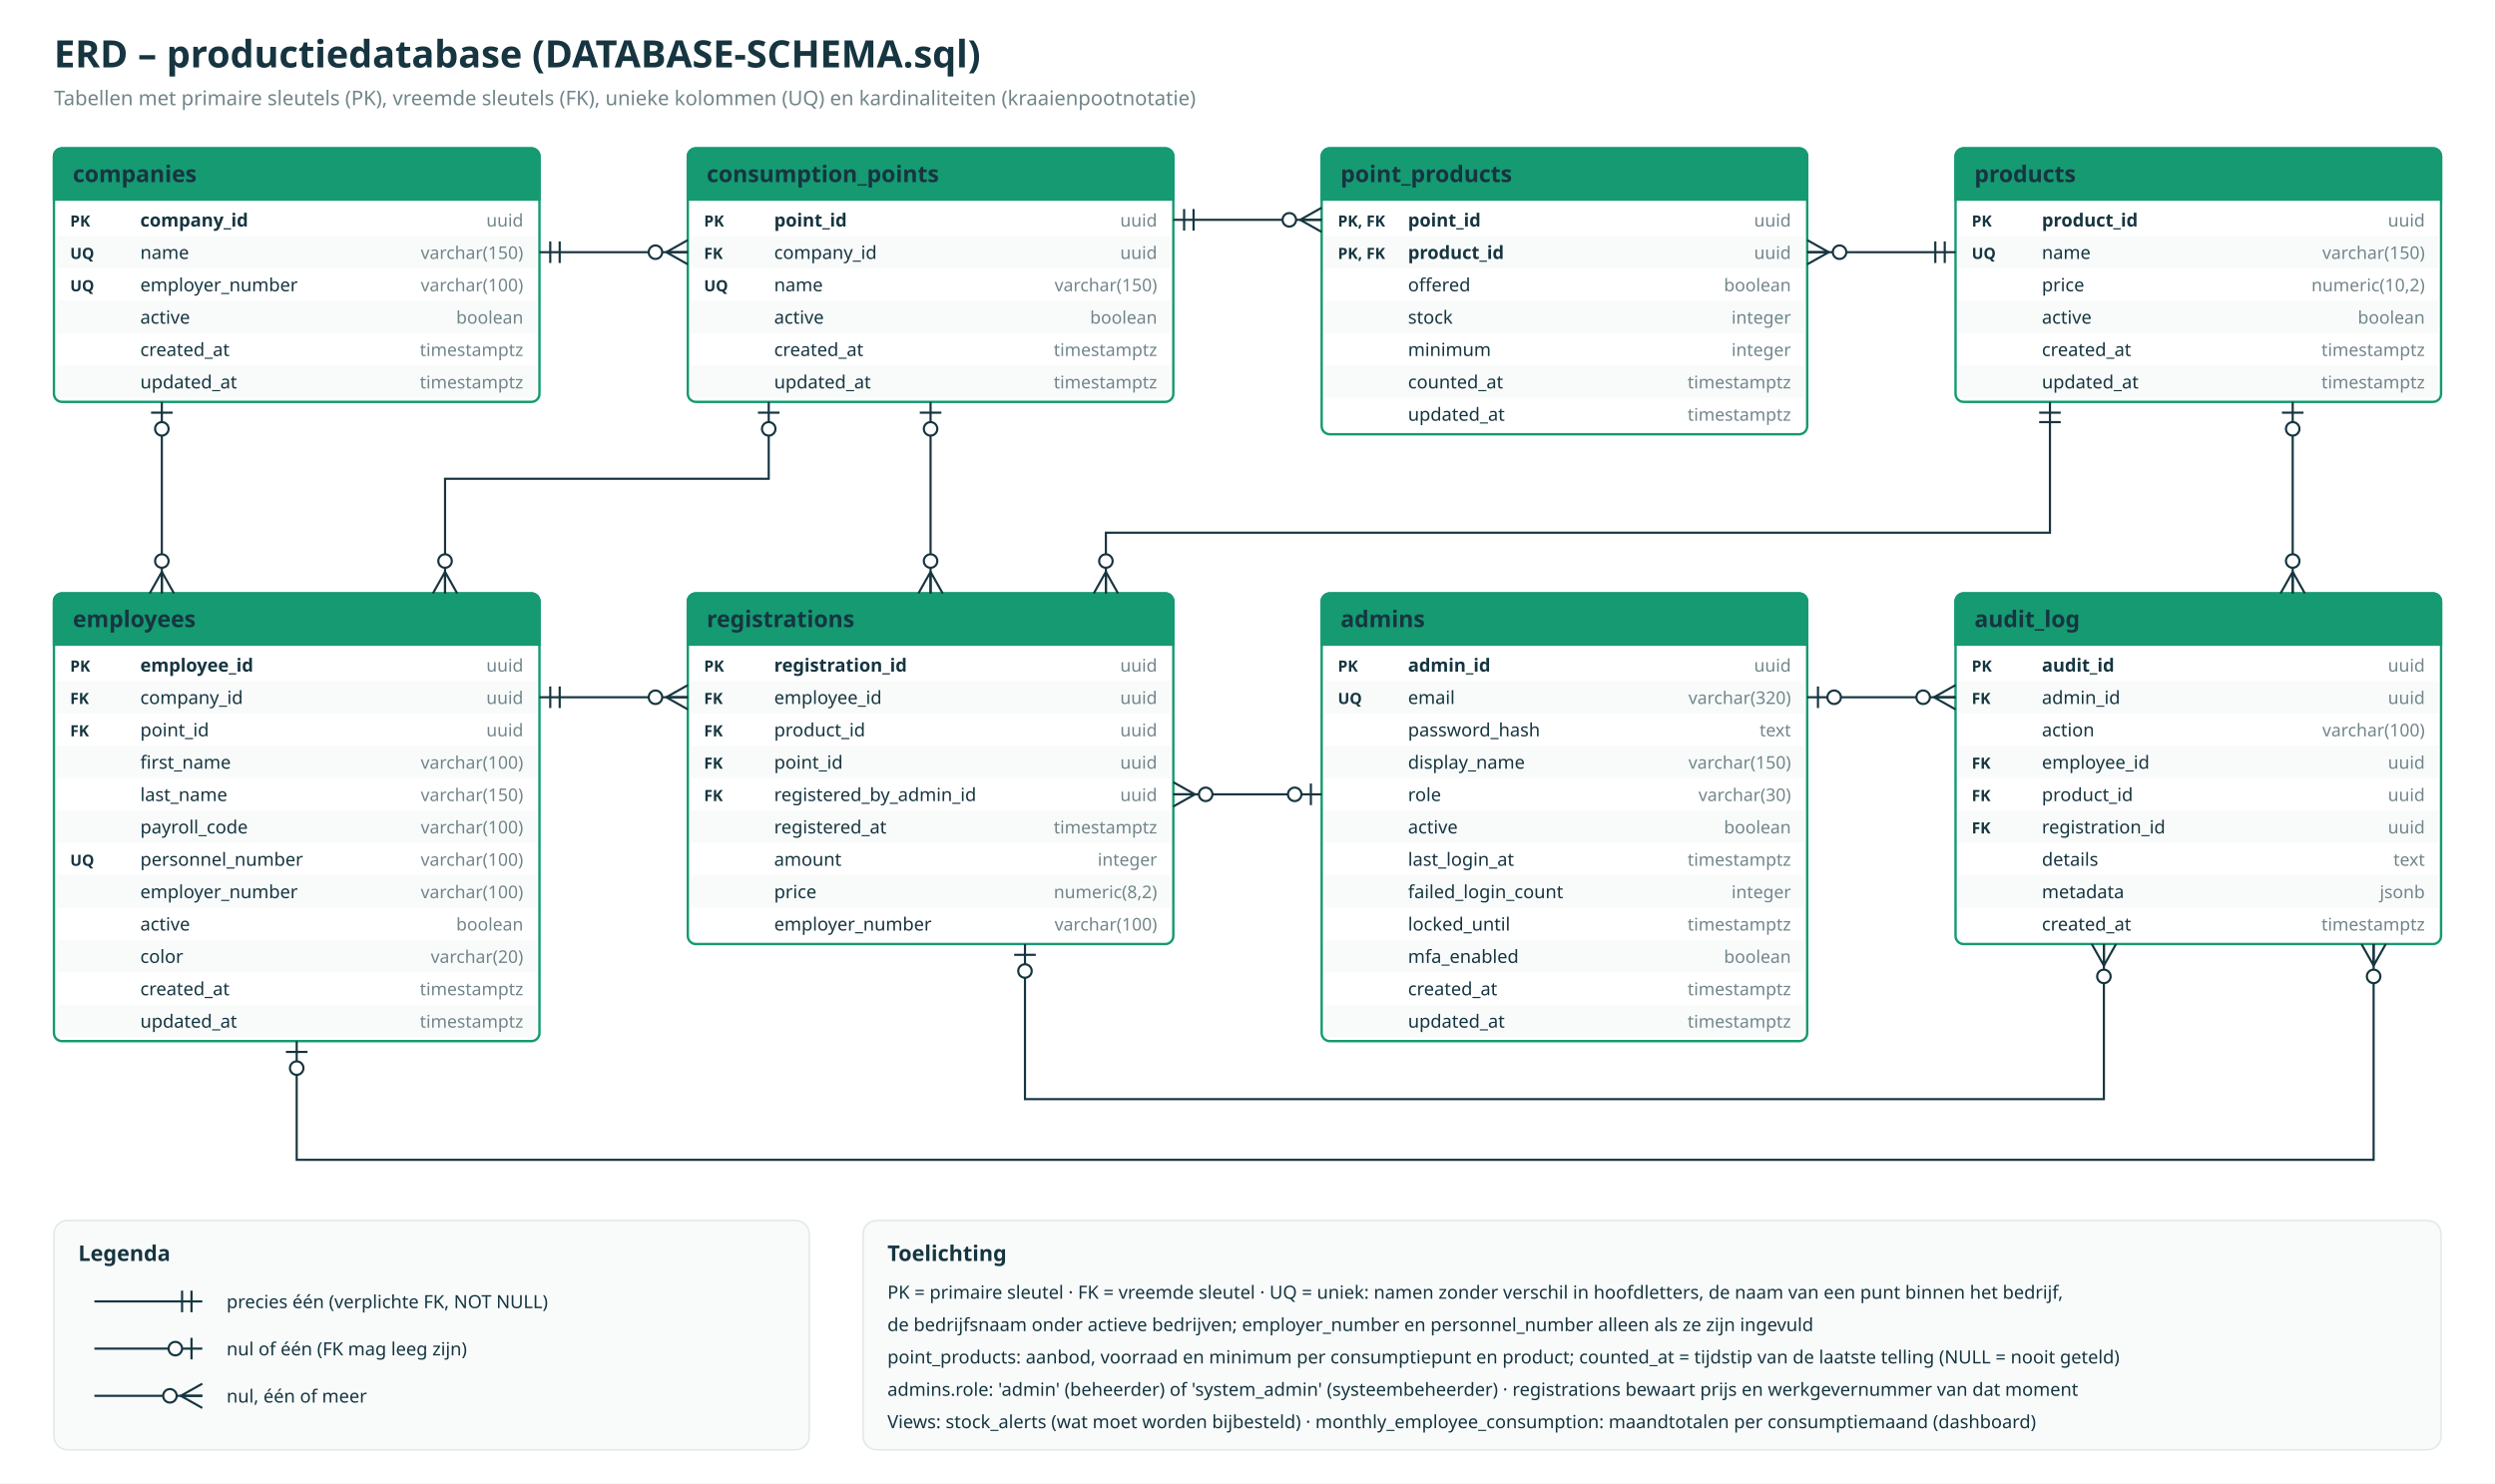
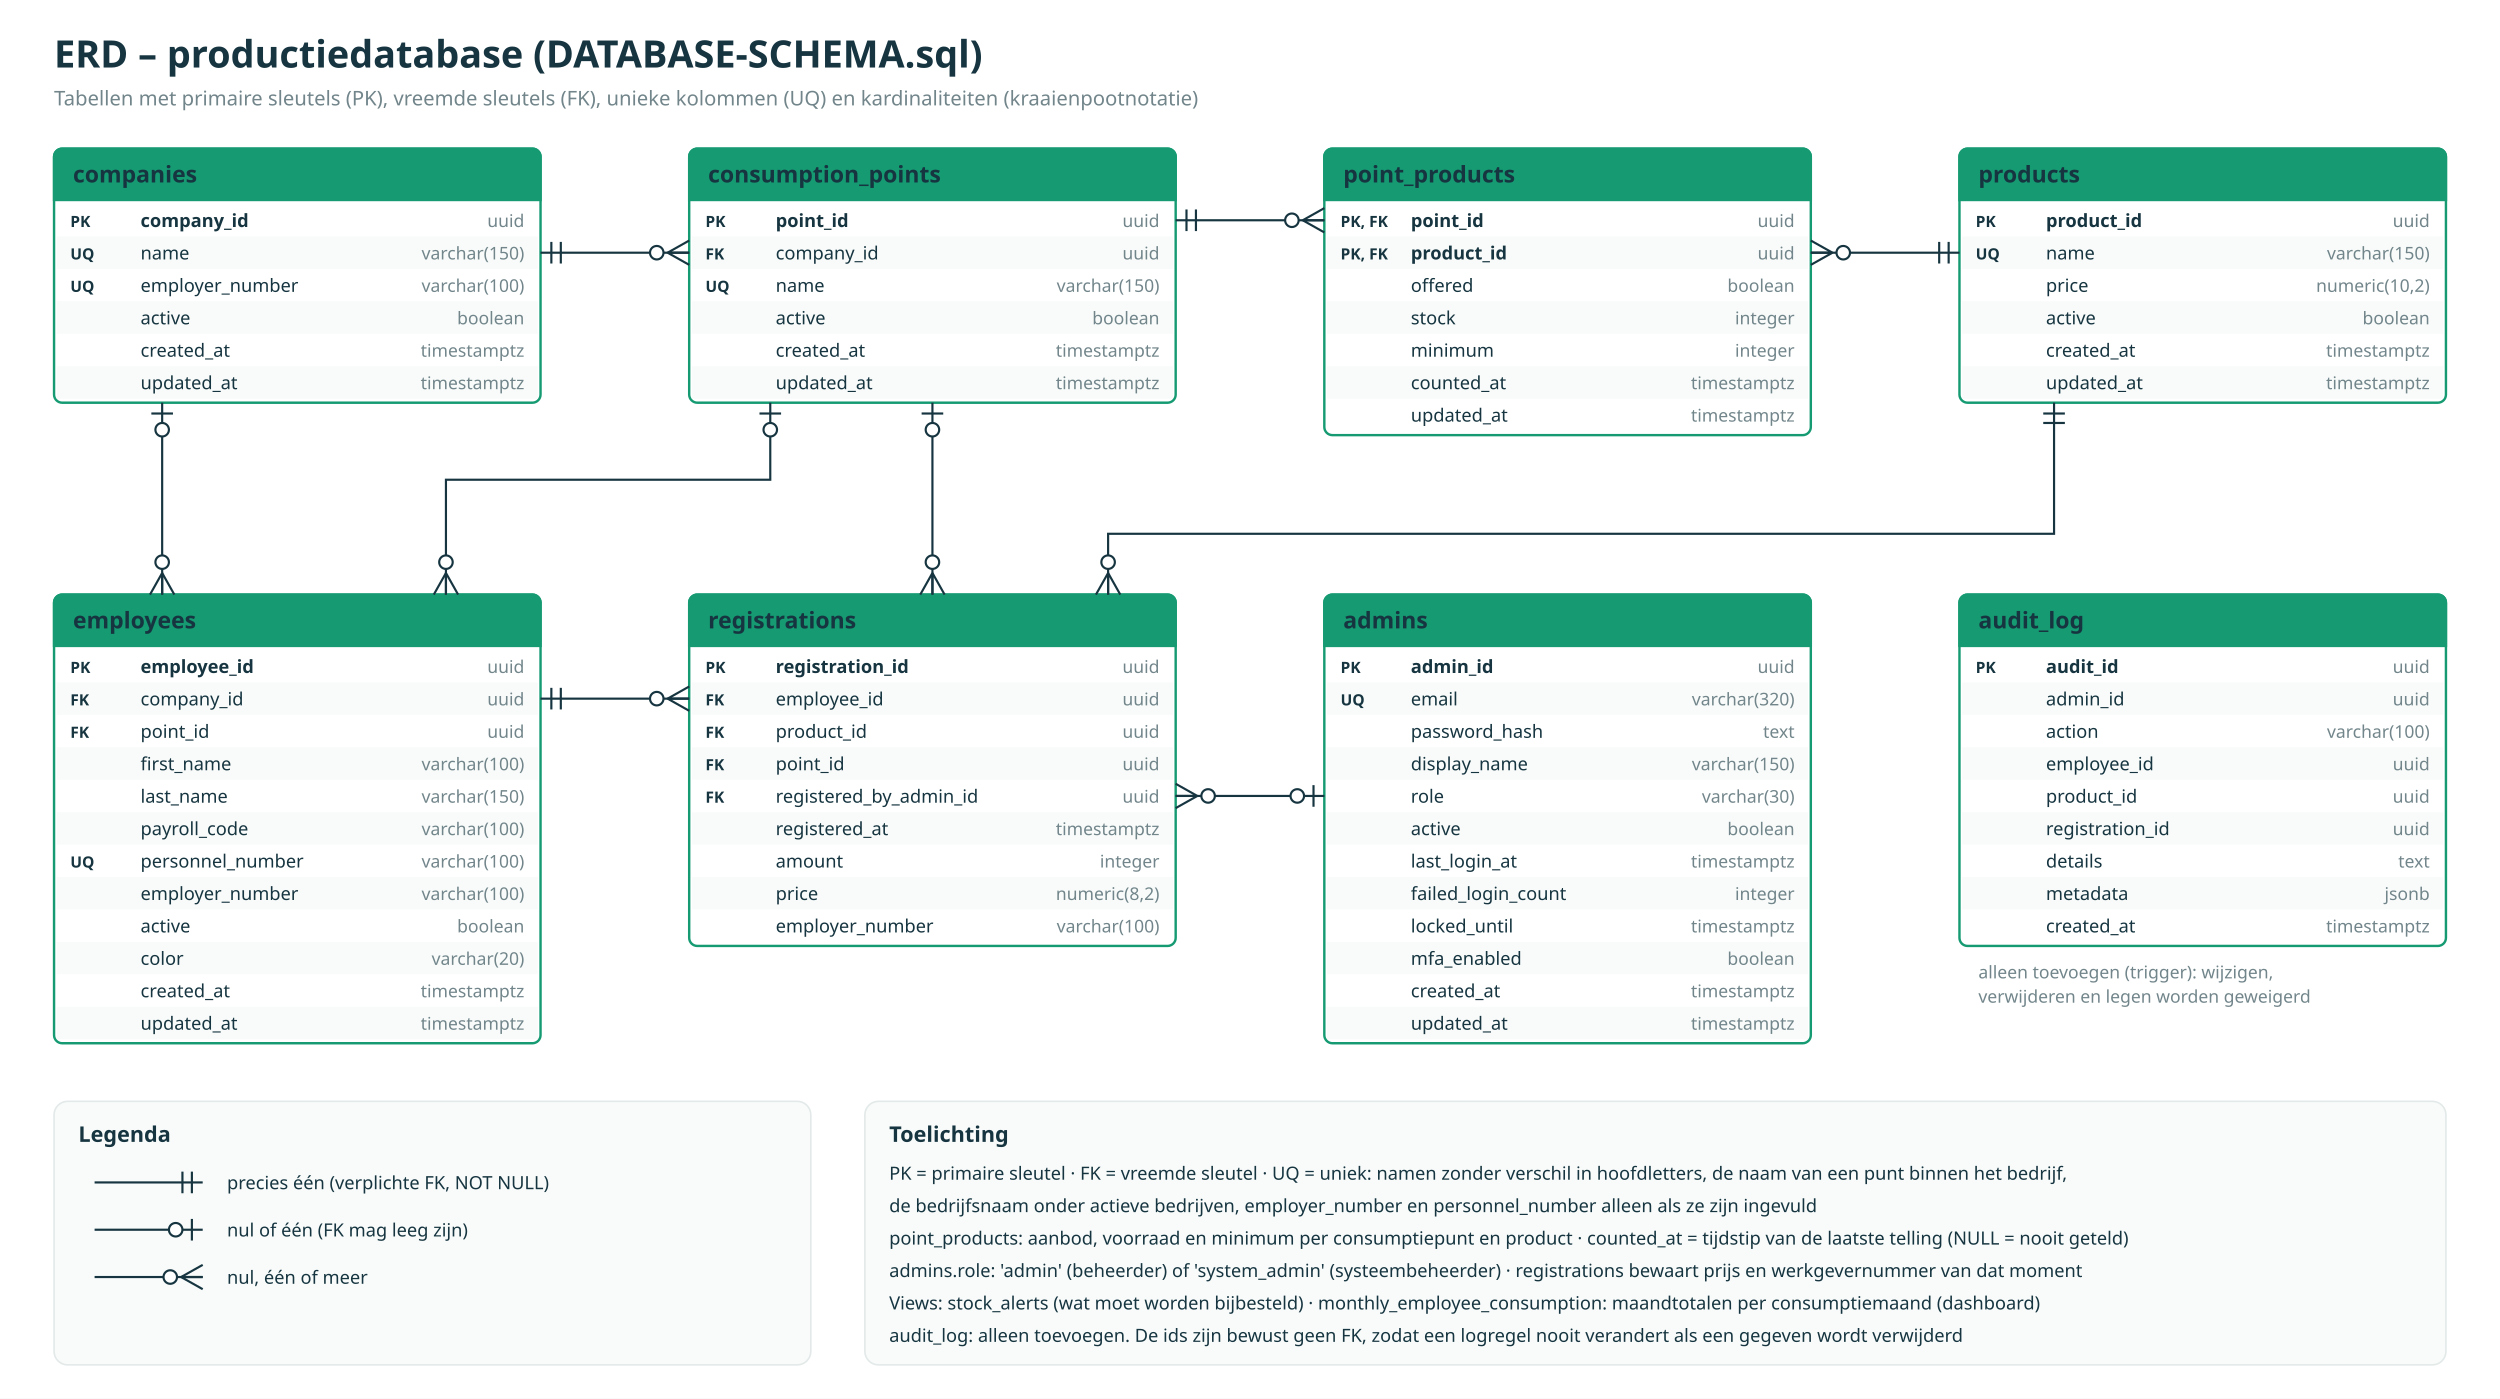
- <svg xmlns="http://www.w3.org/2000/svg" width="1850" height="1100" viewBox="0 0 1850 1100" role="img" aria-labelledby="title desc">
+ <svg xmlns="http://www.w3.org/2000/svg" width="1850" height="1035" viewBox="0 0 1850 1035" role="img" aria-labelledby="title desc">
  <defs>
    <style>
      text { font-family: "DM Sans", sans-serif; fill: #163540; }
      .kop { font-family: "Space Grotesk", "DM Sans", sans-serif; font-weight: 700; }
      .sub { fill: #71858a; }
      .lbl { font-size: 13.5px; fill: #71858a; paint-order: stroke; stroke: #ffffff; stroke-width: 4px; stroke-linejoin: round; }
      .lijn { fill: none; stroke: #163540; stroke-width: 1.6; }
      .stip { fill: none; stroke: #163540; stroke-width: 1.5; stroke-dasharray: 7 5; }
    </style>
    <marker id="pijl" viewBox="0 0 10 10" refX="9" refY="5" markerWidth="9" markerHeight="9" orient="auto-start-reverse" markerUnits="userSpaceOnUse">
      <path d="M0,0 L10,5 L0,10 z" fill="#163540" />
    </marker>
    <marker id="open" viewBox="0 0 12 12" refX="11" refY="6" markerWidth="13" markerHeight="13" orient="auto-start-reverse" markerUnits="userSpaceOnUse">
      <path d="M1,1 L11,6 L1,11" fill="none" stroke="#163540" stroke-width="1.5" />
    </marker>
  </defs>
-   <rect width="1850" height="1100" fill="#ffffff" />
+   <rect width="1850" height="1035" fill="#ffffff" />
  <text x="40" y="50" font-size="28" class="kop">ERD – productiedatabase (DATABASE-SCHEMA.sql)</text>
  <text x="40" y="78" font-size="15" class="sub">Tabellen met primaire sleutels (PK), vreemde sleutels (FK), unieke kolommen (UQ) en kardinaliteiten (kraaienpootnotatie)</text>
  <g>
    <rect x="40" y="110" width="360" height="188" rx="6" fill="#ffffff" stroke="#159a72" stroke-width="1.8" class="box" />
    <path d="M46,110 H394 A6,6 0 0 1 400,116 V148 H40 V116 A6,6 0 0 1 46,110 Z" fill="#159a72" stroke="#159a72" stroke-width="1.8" />
    <text x="54" y="135" font-size="17" fill="#ffffff" class="kop">companies</text>
    <text x="52" y="168" font-size="11.5" font-weight="700" fill="#087252">PK</text>
    <text x="104" y="168" font-size="13.5" font-weight="700">company_id</text>
    <text x="388" y="168" text-anchor="end" font-size="13" class="sub">uuid</text>
    <rect x="42" y="175" width="356" height="24" fill="#f8fbfa" />
    <text x="52" y="192" font-size="11.5" font-weight="700" fill="#71858a">UQ</text>
    <text x="104" y="192" font-size="13.5">name</text>
    <text x="388" y="192" text-anchor="end" font-size="13" class="sub">varchar(150)</text>
    <text x="52" y="216" font-size="11.5" font-weight="700" fill="#71858a">UQ</text>
    <text x="104" y="216" font-size="13.5">employer_number</text>
    <text x="388" y="216" text-anchor="end" font-size="13" class="sub">varchar(100)</text>
    <rect x="42" y="223" width="356" height="24" fill="#f8fbfa" />
    <text x="104" y="240" font-size="13.5">active</text>
    <text x="388" y="240" text-anchor="end" font-size="13" class="sub">boolean</text>
    <text x="104" y="264" font-size="13.5">created_at</text>
    <text x="388" y="264" text-anchor="end" font-size="13" class="sub">timestamptz</text>
    <rect x="42" y="271" width="356" height="24" fill="#f8fbfa" />
    <text x="104" y="288" font-size="13.5">updated_at</text>
    <text x="388" y="288" text-anchor="end" font-size="13" class="sub">timestamptz</text>
  </g>
  <g>
    <rect x="510" y="110" width="360" height="188" rx="6" fill="#ffffff" stroke="#159a72" stroke-width="1.8" class="box" />
    <path d="M516,110 H864 A6,6 0 0 1 870,116 V148 H510 V116 A6,6 0 0 1 516,110 Z" fill="#159a72" stroke="#159a72" stroke-width="1.8" />
    <text x="524" y="135" font-size="17" fill="#ffffff" class="kop">consumption_points</text>
    <text x="522" y="168" font-size="11.5" font-weight="700" fill="#087252">PK</text>
    <text x="574" y="168" font-size="13.5" font-weight="700">point_id</text>
    <text x="858" y="168" text-anchor="end" font-size="13" class="sub">uuid</text>
    <rect x="512" y="175" width="356" height="24" fill="#f8fbfa" />
    <text x="522" y="192" font-size="11.5" font-weight="700" fill="#176b8b">FK</text>
    <text x="574" y="192" font-size="13.5">company_id</text>
    <text x="858" y="192" text-anchor="end" font-size="13" class="sub">uuid</text>
    <text x="522" y="216" font-size="11.5" font-weight="700" fill="#71858a">UQ</text>
    <text x="574" y="216" font-size="13.5">name</text>
    <text x="858" y="216" text-anchor="end" font-size="13" class="sub">varchar(150)</text>
    <rect x="512" y="223" width="356" height="24" fill="#f8fbfa" />
    <text x="574" y="240" font-size="13.5">active</text>
    <text x="858" y="240" text-anchor="end" font-size="13" class="sub">boolean</text>
    <text x="574" y="264" font-size="13.5">created_at</text>
    <text x="858" y="264" text-anchor="end" font-size="13" class="sub">timestamptz</text>
    <rect x="512" y="271" width="356" height="24" fill="#f8fbfa" />
    <text x="574" y="288" font-size="13.5">updated_at</text>
    <text x="858" y="288" text-anchor="end" font-size="13" class="sub">timestamptz</text>
  </g>
  <g>
    <rect x="980" y="110" width="360" height="212" rx="6" fill="#ffffff" stroke="#159a72" stroke-width="1.8" class="box" />
    <path d="M986,110 H1334 A6,6 0 0 1 1340,116 V148 H980 V116 A6,6 0 0 1 986,110 Z" fill="#159a72" stroke="#159a72" stroke-width="1.8" />
    <text x="994" y="135" font-size="17" fill="#ffffff" class="kop">point_products</text>
    <text x="992" y="168" font-size="11.5" font-weight="700" fill="#087252">PK, FK</text>
    <text x="1044" y="168" font-size="13.5" font-weight="700">point_id</text>
    <text x="1328" y="168" text-anchor="end" font-size="13" class="sub">uuid</text>
    <rect x="982" y="175" width="356" height="24" fill="#f8fbfa" />
    <text x="992" y="192" font-size="11.5" font-weight="700" fill="#087252">PK, FK</text>
    <text x="1044" y="192" font-size="13.5" font-weight="700">product_id</text>
    <text x="1328" y="192" text-anchor="end" font-size="13" class="sub">uuid</text>
    <text x="1044" y="216" font-size="13.5">offered</text>
    <text x="1328" y="216" text-anchor="end" font-size="13" class="sub">boolean</text>
    <rect x="982" y="223" width="356" height="24" fill="#f8fbfa" />
    <text x="1044" y="240" font-size="13.5">stock</text>
    <text x="1328" y="240" text-anchor="end" font-size="13" class="sub">integer</text>
    <text x="1044" y="264" font-size="13.5">minimum</text>
    <text x="1328" y="264" text-anchor="end" font-size="13" class="sub">integer</text>
    <rect x="982" y="271" width="356" height="24" fill="#f8fbfa" />
    <text x="1044" y="288" font-size="13.5">counted_at</text>
    <text x="1328" y="288" text-anchor="end" font-size="13" class="sub">timestamptz</text>
    <text x="1044" y="312" font-size="13.5">updated_at</text>
    <text x="1328" y="312" text-anchor="end" font-size="13" class="sub">timestamptz</text>
  </g>
  <g>
    <rect x="1450" y="110" width="360" height="188" rx="6" fill="#ffffff" stroke="#159a72" stroke-width="1.8" class="box" />
    <path d="M1456,110 H1804 A6,6 0 0 1 1810,116 V148 H1450 V116 A6,6 0 0 1 1456,110 Z" fill="#159a72" stroke="#159a72" stroke-width="1.8" />
    <text x="1464" y="135" font-size="17" fill="#ffffff" class="kop">products</text>
    <text x="1462" y="168" font-size="11.5" font-weight="700" fill="#087252">PK</text>
    <text x="1514" y="168" font-size="13.5" font-weight="700">product_id</text>
    <text x="1798" y="168" text-anchor="end" font-size="13" class="sub">uuid</text>
    <rect x="1452" y="175" width="356" height="24" fill="#f8fbfa" />
    <text x="1462" y="192" font-size="11.5" font-weight="700" fill="#71858a">UQ</text>
    <text x="1514" y="192" font-size="13.5">name</text>
    <text x="1798" y="192" text-anchor="end" font-size="13" class="sub">varchar(150)</text>
    <text x="1514" y="216" font-size="13.5">price</text>
    <text x="1798" y="216" text-anchor="end" font-size="13" class="sub">numeric(10,2)</text>
    <rect x="1452" y="223" width="356" height="24" fill="#f8fbfa" />
    <text x="1514" y="240" font-size="13.5">active</text>
    <text x="1798" y="240" text-anchor="end" font-size="13" class="sub">boolean</text>
    <text x="1514" y="264" font-size="13.5">created_at</text>
    <text x="1798" y="264" text-anchor="end" font-size="13" class="sub">timestamptz</text>
    <rect x="1452" y="271" width="356" height="24" fill="#f8fbfa" />
    <text x="1514" y="288" font-size="13.5">updated_at</text>
    <text x="1798" y="288" text-anchor="end" font-size="13" class="sub">timestamptz</text>
  </g>
  <g>
    <rect x="40" y="440" width="360" height="332" rx="6" fill="#ffffff" stroke="#159a72" stroke-width="1.8" class="box" />
    <path d="M46,440 H394 A6,6 0 0 1 400,446 V478 H40 V446 A6,6 0 0 1 46,440 Z" fill="#159a72" stroke="#159a72" stroke-width="1.8" />
    <text x="54" y="465" font-size="17" fill="#ffffff" class="kop">employees</text>
    <text x="52" y="498" font-size="11.5" font-weight="700" fill="#087252">PK</text>
    <text x="104" y="498" font-size="13.5" font-weight="700">employee_id</text>
    <text x="388" y="498" text-anchor="end" font-size="13" class="sub">uuid</text>
    <rect x="42" y="505" width="356" height="24" fill="#f8fbfa" />
    <text x="52" y="522" font-size="11.5" font-weight="700" fill="#176b8b">FK</text>
    <text x="104" y="522" font-size="13.5">company_id</text>
    <text x="388" y="522" text-anchor="end" font-size="13" class="sub">uuid</text>
    <text x="52" y="546" font-size="11.5" font-weight="700" fill="#176b8b">FK</text>
    <text x="104" y="546" font-size="13.5">point_id</text>
    <text x="388" y="546" text-anchor="end" font-size="13" class="sub">uuid</text>
    <rect x="42" y="553" width="356" height="24" fill="#f8fbfa" />
    <text x="104" y="570" font-size="13.5">first_name</text>
    <text x="388" y="570" text-anchor="end" font-size="13" class="sub">varchar(100)</text>
    <text x="104" y="594" font-size="13.5">last_name</text>
    <text x="388" y="594" text-anchor="end" font-size="13" class="sub">varchar(150)</text>
    <rect x="42" y="601" width="356" height="24" fill="#f8fbfa" />
    <text x="104" y="618" font-size="13.5">payroll_code</text>
    <text x="388" y="618" text-anchor="end" font-size="13" class="sub">varchar(100)</text>
    <text x="52" y="642" font-size="11.5" font-weight="700" fill="#71858a">UQ</text>
    <text x="104" y="642" font-size="13.5">personnel_number</text>
    <text x="388" y="642" text-anchor="end" font-size="13" class="sub">varchar(100)</text>
    <rect x="42" y="649" width="356" height="24" fill="#f8fbfa" />
    <text x="104" y="666" font-size="13.5">employer_number</text>
    <text x="388" y="666" text-anchor="end" font-size="13" class="sub">varchar(100)</text>
    <text x="104" y="690" font-size="13.5">active</text>
    <text x="388" y="690" text-anchor="end" font-size="13" class="sub">boolean</text>
    <rect x="42" y="697" width="356" height="24" fill="#f8fbfa" />
    <text x="104" y="714" font-size="13.5">color</text>
    <text x="388" y="714" text-anchor="end" font-size="13" class="sub">varchar(20)</text>
    <text x="104" y="738" font-size="13.5">created_at</text>
    <text x="388" y="738" text-anchor="end" font-size="13" class="sub">timestamptz</text>
    <rect x="42" y="745" width="356" height="24" fill="#f8fbfa" />
    <text x="104" y="762" font-size="13.5">updated_at</text>
    <text x="388" y="762" text-anchor="end" font-size="13" class="sub">timestamptz</text>
  </g>
  <g>
    <rect x="510" y="440" width="360" height="260" rx="6" fill="#ffffff" stroke="#159a72" stroke-width="1.8" class="box" />
    <path d="M516,440 H864 A6,6 0 0 1 870,446 V478 H510 V446 A6,6 0 0 1 516,440 Z" fill="#159a72" stroke="#159a72" stroke-width="1.8" />
    <text x="524" y="465" font-size="17" fill="#ffffff" class="kop">registrations</text>
    <text x="522" y="498" font-size="11.5" font-weight="700" fill="#087252">PK</text>
    <text x="574" y="498" font-size="13.5" font-weight="700">registration_id</text>
    <text x="858" y="498" text-anchor="end" font-size="13" class="sub">uuid</text>
    <rect x="512" y="505" width="356" height="24" fill="#f8fbfa" />
    <text x="522" y="522" font-size="11.5" font-weight="700" fill="#176b8b">FK</text>
    <text x="574" y="522" font-size="13.5">employee_id</text>
    <text x="858" y="522" text-anchor="end" font-size="13" class="sub">uuid</text>
    <text x="522" y="546" font-size="11.5" font-weight="700" fill="#176b8b">FK</text>
    <text x="574" y="546" font-size="13.5">product_id</text>
    <text x="858" y="546" text-anchor="end" font-size="13" class="sub">uuid</text>
    <rect x="512" y="553" width="356" height="24" fill="#f8fbfa" />
    <text x="522" y="570" font-size="11.5" font-weight="700" fill="#176b8b">FK</text>
    <text x="574" y="570" font-size="13.5">point_id</text>
    <text x="858" y="570" text-anchor="end" font-size="13" class="sub">uuid</text>
    <text x="522" y="594" font-size="11.5" font-weight="700" fill="#176b8b">FK</text>
    <text x="574" y="594" font-size="13.5">registered_by_admin_id</text>
    <text x="858" y="594" text-anchor="end" font-size="13" class="sub">uuid</text>
    <rect x="512" y="601" width="356" height="24" fill="#f8fbfa" />
    <text x="574" y="618" font-size="13.5">registered_at</text>
    <text x="858" y="618" text-anchor="end" font-size="13" class="sub">timestamptz</text>
    <text x="574" y="642" font-size="13.5">amount</text>
    <text x="858" y="642" text-anchor="end" font-size="13" class="sub">integer</text>
    <rect x="512" y="649" width="356" height="24" fill="#f8fbfa" />
    <text x="574" y="666" font-size="13.5">price</text>
    <text x="858" y="666" text-anchor="end" font-size="13" class="sub">numeric(8,2)</text>
    <text x="574" y="690" font-size="13.5">employer_number</text>
    <text x="858" y="690" text-anchor="end" font-size="13" class="sub">varchar(100)</text>
  </g>
  <g>
    <rect x="980" y="440" width="360" height="332" rx="6" fill="#ffffff" stroke="#159a72" stroke-width="1.8" class="box" />
    <path d="M986,440 H1334 A6,6 0 0 1 1340,446 V478 H980 V446 A6,6 0 0 1 986,440 Z" fill="#159a72" stroke="#159a72" stroke-width="1.8" />
    <text x="994" y="465" font-size="17" fill="#ffffff" class="kop">admins</text>
    <text x="992" y="498" font-size="11.5" font-weight="700" fill="#087252">PK</text>
    <text x="1044" y="498" font-size="13.5" font-weight="700">admin_id</text>
    <text x="1328" y="498" text-anchor="end" font-size="13" class="sub">uuid</text>
    <rect x="982" y="505" width="356" height="24" fill="#f8fbfa" />
    <text x="992" y="522" font-size="11.5" font-weight="700" fill="#71858a">UQ</text>
    <text x="1044" y="522" font-size="13.5">email</text>
    <text x="1328" y="522" text-anchor="end" font-size="13" class="sub">varchar(320)</text>
    <text x="1044" y="546" font-size="13.5">password_hash</text>
    <text x="1328" y="546" text-anchor="end" font-size="13" class="sub">text</text>
    <rect x="982" y="553" width="356" height="24" fill="#f8fbfa" />
    <text x="1044" y="570" font-size="13.5">display_name</text>
    <text x="1328" y="570" text-anchor="end" font-size="13" class="sub">varchar(150)</text>
    <text x="1044" y="594" font-size="13.5">role</text>
    <text x="1328" y="594" text-anchor="end" font-size="13" class="sub">varchar(30)</text>
    <rect x="982" y="601" width="356" height="24" fill="#f8fbfa" />
    <text x="1044" y="618" font-size="13.5">active</text>
    <text x="1328" y="618" text-anchor="end" font-size="13" class="sub">boolean</text>
    <text x="1044" y="642" font-size="13.5">last_login_at</text>
    <text x="1328" y="642" text-anchor="end" font-size="13" class="sub">timestamptz</text>
    <rect x="982" y="649" width="356" height="24" fill="#f8fbfa" />
    <text x="1044" y="666" font-size="13.5">failed_login_count</text>
    <text x="1328" y="666" text-anchor="end" font-size="13" class="sub">integer</text>
    <text x="1044" y="690" font-size="13.5">locked_until</text>
    <text x="1328" y="690" text-anchor="end" font-size="13" class="sub">timestamptz</text>
    <rect x="982" y="697" width="356" height="24" fill="#f8fbfa" />
    <text x="1044" y="714" font-size="13.5">mfa_enabled</text>
    <text x="1328" y="714" text-anchor="end" font-size="13" class="sub">boolean</text>
    <text x="1044" y="738" font-size="13.5">created_at</text>
    <text x="1328" y="738" text-anchor="end" font-size="13" class="sub">timestamptz</text>
    <rect x="982" y="745" width="356" height="24" fill="#f8fbfa" />
    <text x="1044" y="762" font-size="13.5">updated_at</text>
    <text x="1328" y="762" text-anchor="end" font-size="13" class="sub">timestamptz</text>
  </g>
  <g>
    <rect x="1450" y="440" width="360" height="260" rx="6" fill="#ffffff" stroke="#159a72" stroke-width="1.8" class="box" />
    <path d="M1456,440 H1804 A6,6 0 0 1 1810,446 V478 H1450 V446 A6,6 0 0 1 1456,440 Z" fill="#159a72" stroke="#159a72" stroke-width="1.8" />
    <text x="1464" y="465" font-size="17" fill="#ffffff" class="kop">audit_log</text>
    <text x="1462" y="498" font-size="11.5" font-weight="700" fill="#087252">PK</text>
    <text x="1514" y="498" font-size="13.5" font-weight="700">audit_id</text>
    <text x="1798" y="498" text-anchor="end" font-size="13" class="sub">uuid</text>
    <rect x="1452" y="505" width="356" height="24" fill="#f8fbfa" />
-     <text x="1462" y="522" font-size="11.5" font-weight="700" fill="#176b8b">FK</text>
    <text x="1514" y="522" font-size="13.5">admin_id</text>
    <text x="1798" y="522" text-anchor="end" font-size="13" class="sub">uuid</text>
    <text x="1514" y="546" font-size="13.5">action</text>
    <text x="1798" y="546" text-anchor="end" font-size="13" class="sub">varchar(100)</text>
    <rect x="1452" y="553" width="356" height="24" fill="#f8fbfa" />
-     <text x="1462" y="570" font-size="11.5" font-weight="700" fill="#176b8b">FK</text>
    <text x="1514" y="570" font-size="13.5">employee_id</text>
    <text x="1798" y="570" text-anchor="end" font-size="13" class="sub">uuid</text>
-     <text x="1462" y="594" font-size="11.5" font-weight="700" fill="#176b8b">FK</text>
    <text x="1514" y="594" font-size="13.5">product_id</text>
    <text x="1798" y="594" text-anchor="end" font-size="13" class="sub">uuid</text>
    <rect x="1452" y="601" width="356" height="24" fill="#f8fbfa" />
-     <text x="1462" y="618" font-size="11.5" font-weight="700" fill="#176b8b">FK</text>
    <text x="1514" y="618" font-size="13.5">registration_id</text>
    <text x="1798" y="618" text-anchor="end" font-size="13" class="sub">uuid</text>
    <text x="1514" y="642" font-size="13.5">details</text>
    <text x="1798" y="642" text-anchor="end" font-size="13" class="sub">text</text>
    <rect x="1452" y="649" width="356" height="24" fill="#f8fbfa" />
    <text x="1514" y="666" font-size="13.5">metadata</text>
    <text x="1798" y="666" text-anchor="end" font-size="13" class="sub">jsonb</text>
    <text x="1514" y="690" font-size="13.5">created_at</text>
    <text x="1798" y="690" text-anchor="end" font-size="13" class="sub">timestamptz</text>
  </g>
  <path d="M400,187 H510" class="lijn" />
  <path d="M408,195 L408,179 M415,195 L415,179" fill="none" stroke="#163540" stroke-width="1.6" />
  <path d="M494,187 L510,178 M494,187 L510,196 M494,187 L510,187" fill="none" stroke="#163540" stroke-width="1.6" />
  <circle cx="486" cy="187" r="5" fill="#ffffff" stroke="#163540" stroke-width="1.6" />
  <path d="M870,163 H980" class="lijn" />
  <path d="M878,171 L878,155 M885,171 L885,155" fill="none" stroke="#163540" stroke-width="1.6" />
  <path d="M964,163 L980,154 M964,163 L980,172 M964,163 L980,163" fill="none" stroke="#163540" stroke-width="1.6" />
  <circle cx="956" cy="163" r="5" fill="#ffffff" stroke="#163540" stroke-width="1.6" />
  <path d="M1450,187 H1340" class="lijn" />
  <path d="M1442,179 L1442,195 M1435,179 L1435,195" fill="none" stroke="#163540" stroke-width="1.6" />
  <path d="M1356,187 L1340,196 M1356,187 L1340,178 M1356,187 L1340,187" fill="none" stroke="#163540" stroke-width="1.6" />
  <circle cx="1364" cy="187" r="5" fill="#ffffff" stroke="#163540" stroke-width="1.6" />
  <path d="M120,298 V440" class="lijn" />
  <path d="M112,306 L128,306" fill="none" stroke="#163540" stroke-width="1.6" />
  <circle cx="120" cy="318" r="5" fill="#ffffff" stroke="#163540" stroke-width="1.6" />
  <path d="M120,424 L129,440 M120,424 L111,440 M120,424 L120,440" fill="none" stroke="#163540" stroke-width="1.6" />
  <circle cx="120" cy="416" r="5" fill="#ffffff" stroke="#163540" stroke-width="1.6" />
  <path d="M690,298 V440" class="lijn" />
  <path d="M682,306 L698,306" fill="none" stroke="#163540" stroke-width="1.6" />
  <circle cx="690" cy="318" r="5" fill="#ffffff" stroke="#163540" stroke-width="1.6" />
  <path d="M690,424 L699,440 M690,424 L681,440 M690,424 L690,440" fill="none" stroke="#163540" stroke-width="1.6" />
  <circle cx="690" cy="416" r="5" fill="#ffffff" stroke="#163540" stroke-width="1.6" />
-   <path d="M1700,298 V440" class="lijn" />
-   <path d="M1692,306 L1708,306" fill="none" stroke="#163540" stroke-width="1.6" />
-   <circle cx="1700" cy="318" r="5" fill="#ffffff" stroke="#163540" stroke-width="1.6" />
-   <path d="M1700,424 L1709,440 M1700,424 L1691,440 M1700,424 L1700,440" fill="none" stroke="#163540" stroke-width="1.6" />
-   <circle cx="1700" cy="416" r="5" fill="#ffffff" stroke="#163540" stroke-width="1.6" />
  <path d="M570,298 V355 H330 V440" class="lijn" />
  <path d="M562,306 L578,306" fill="none" stroke="#163540" stroke-width="1.6" />
  <circle cx="570" cy="318" r="5" fill="#ffffff" stroke="#163540" stroke-width="1.6" />
  <path d="M330,424 L339,440 M330,424 L321,440 M330,424 L330,440" fill="none" stroke="#163540" stroke-width="1.6" />
  <circle cx="330" cy="416" r="5" fill="#ffffff" stroke="#163540" stroke-width="1.6" />
  <path d="M1520,298 V395 H820 V440" class="lijn" />
  <path d="M1512,306 L1528,306 M1512,313 L1528,313" fill="none" stroke="#163540" stroke-width="1.6" />
  <path d="M820,424 L829,440 M820,424 L811,440 M820,424 L820,440" fill="none" stroke="#163540" stroke-width="1.6" />
  <circle cx="820" cy="416" r="5" fill="#ffffff" stroke="#163540" stroke-width="1.6" />
  <path d="M400,517 H510" class="lijn" />
  <path d="M408,525 L408,509 M415,525 L415,509" fill="none" stroke="#163540" stroke-width="1.6" />
  <path d="M494,517 L510,508 M494,517 L510,526 M494,517 L510,517" fill="none" stroke="#163540" stroke-width="1.6" />
  <circle cx="486" cy="517" r="5" fill="#ffffff" stroke="#163540" stroke-width="1.6" />
  <path d="M980,589 H870" class="lijn" />
  <path d="M972,581 L972,597" fill="none" stroke="#163540" stroke-width="1.6" />
  <circle cx="960" cy="589" r="5" fill="#ffffff" stroke="#163540" stroke-width="1.6" />
  <path d="M886,589 L870,598 M886,589 L870,580 M886,589 L870,589" fill="none" stroke="#163540" stroke-width="1.6" />
  <circle cx="894" cy="589" r="5" fill="#ffffff" stroke="#163540" stroke-width="1.6" />
-   <path d="M1340,517 H1450" class="lijn" />
-   <path d="M1348,525 L1348,509" fill="none" stroke="#163540" stroke-width="1.6" />
-   <circle cx="1360" cy="517" r="5" fill="#ffffff" stroke="#163540" stroke-width="1.6" />
-   <path d="M1434,517 L1450,508 M1434,517 L1450,526 M1434,517 L1450,517" fill="none" stroke="#163540" stroke-width="1.6" />
-   <circle cx="1426" cy="517" r="5" fill="#ffffff" stroke="#163540" stroke-width="1.6" />
-   <path d="M760,700 V815 H1560 V700" class="lijn" />
-   <path d="M752,708 L768,708" fill="none" stroke="#163540" stroke-width="1.6" />
-   <circle cx="760" cy="720" r="5" fill="#ffffff" stroke="#163540" stroke-width="1.6" />
-   <path d="M1560,716 L1551,700 M1560,716 L1569,700 M1560,716 L1560,700" fill="none" stroke="#163540" stroke-width="1.6" />
-   <circle cx="1560" cy="724" r="5" fill="#ffffff" stroke="#163540" stroke-width="1.6" />
-   <path d="M220,772 V860 H1760 V700" class="lijn" />
-   <path d="M212,780 L228,780" fill="none" stroke="#163540" stroke-width="1.6" />
-   <circle cx="220" cy="792" r="5" fill="#ffffff" stroke="#163540" stroke-width="1.6" />
-   <path d="M1760,716 L1751,700 M1760,716 L1769,700 M1760,716 L1760,700" fill="none" stroke="#163540" stroke-width="1.6" />
-   <circle cx="1760" cy="724" r="5" fill="#ffffff" stroke="#163540" stroke-width="1.6" />
-   <rect x="40" y="905" width="560" height="170" rx="10" fill="#f8fbfa" stroke="#e2e9e8" stroke-width="1.2" class="box" />
-   <text x="58" y="935" font-size="16" class="kop">Legenda</text>
-   <path d="M70,965 L150,965" class="lijn" />
-   <path d="M142,957 L142,973 M135,957 L135,973" fill="none" stroke="#163540" stroke-width="1.6" />
-   <text x="168" y="970" font-size="13.5">precies één (verplichte FK, NOT NULL)</text>
-   <path d="M70,1000 L150,1000" class="lijn" />
-   <path d="M142,992 L142,1008" fill="none" stroke="#163540" stroke-width="1.6" />
-   <circle cx="130" cy="1000" r="5" fill="#ffffff" stroke="#163540" stroke-width="1.6" />
-   <text x="168" y="1005" font-size="13.5">nul of één (FK mag leeg zijn)</text>
-   <path d="M70,1035 L150,1035" class="lijn" />
-   <path d="M134,1035 L150,1026 M134,1035 L150,1044 M134,1035 L150,1035" fill="none" stroke="#163540" stroke-width="1.6" />
-   <circle cx="126" cy="1035" r="5" fill="#ffffff" stroke="#163540" stroke-width="1.6" />
-   <text x="168" y="1040" font-size="13.5">nul, één of meer</text>
-   <rect x="640" y="905" width="1170" height="170" rx="10" fill="#f8fbfa" stroke="#e2e9e8" stroke-width="1.2" class="box" />
-   <text x="658" y="935" font-size="16" class="kop">Toelichting</text>
-   <text x="658" y="963" font-size="13.5">PK = primaire sleutel · FK = vreemde sleutel · UQ = uniek: namen zonder verschil in hoofdletters, de naam van een punt binnen het bedrijf,</text>
-   <text x="658" y="987" font-size="13.5">de bedrijfsnaam onder actieve bedrijven; employer_number en personnel_number alleen als ze zijn ingevuld</text>
-   <text x="658" y="1011" font-size="13.5">point_products: aanbod, voorraad en minimum per consumptiepunt en product; counted_at = tijdstip van de laatste telling (NULL = nooit geteld)</text>
-   <text x="658" y="1035" font-size="13.5">admins.role: 'admin' (beheerder) of 'system_admin' (systeembeheerder) · registrations bewaart prijs en werkgevernummer van dat moment</text>
-   <text x="658" y="1059" font-size="13.5">Views: stock_alerts (wat moet worden bijbesteld) · monthly_employee_consumption: maandtotalen per consumptiemaand (dashboard)</text>
+   <text x="1464" y="724" font-size="13" class="sub">alleen toevoegen (trigger): wijzigen,</text>
+   <text x="1464" y="742" font-size="13" class="sub">verwijderen en legen worden geweigerd</text>
+   <rect x="40" y="815" width="560" height="195" rx="10" fill="#f8fbfa" stroke="#e2e9e8" stroke-width="1.2" class="box" />
+   <text x="58" y="845" font-size="16" class="kop">Legenda</text>
+   <path d="M70,875 L150,875" class="lijn" />
+   <path d="M142,867 L142,883 M135,867 L135,883" fill="none" stroke="#163540" stroke-width="1.6" />
+   <text x="168" y="880" font-size="13.5">precies één (verplichte FK, NOT NULL)</text>
+   <path d="M70,910 L150,910" class="lijn" />
+   <path d="M142,902 L142,918" fill="none" stroke="#163540" stroke-width="1.6" />
+   <circle cx="130" cy="910" r="5" fill="#ffffff" stroke="#163540" stroke-width="1.6" />
+   <text x="168" y="915" font-size="13.5">nul of één (FK mag leeg zijn)</text>
+   <path d="M70,945 L150,945" class="lijn" />
+   <path d="M134,945 L150,936 M134,945 L150,954 M134,945 L150,945" fill="none" stroke="#163540" stroke-width="1.6" />
+   <circle cx="126" cy="945" r="5" fill="#ffffff" stroke="#163540" stroke-width="1.6" />
+   <text x="168" y="950" font-size="13.5">nul, één of meer</text>
+   <rect x="640" y="815" width="1170" height="195" rx="10" fill="#f8fbfa" stroke="#e2e9e8" stroke-width="1.2" class="box" />
+   <text x="658" y="845" font-size="16" class="kop">Toelichting</text>
+   <text x="658" y="873" font-size="13.5">PK = primaire sleutel · FK = vreemde sleutel · UQ = uniek: namen zonder verschil in hoofdletters, de naam van een punt binnen het bedrijf,</text>
+   <text x="658" y="897" font-size="13.5">de bedrijfsnaam onder actieve bedrijven, employer_number en personnel_number alleen als ze zijn ingevuld</text>
+   <text x="658" y="921" font-size="13.5">point_products: aanbod, voorraad en minimum per consumptiepunt en product · counted_at = tijdstip van de laatste telling (NULL = nooit geteld)</text>
+   <text x="658" y="945" font-size="13.5">admins.role: 'admin' (beheerder) of 'system_admin' (systeembeheerder) · registrations bewaart prijs en werkgevernummer van dat moment</text>
+   <text x="658" y="969" font-size="13.5">Views: stock_alerts (wat moet worden bijbesteld) · monthly_employee_consumption: maandtotalen per consumptiemaand (dashboard)</text>
+   <text x="658" y="993" font-size="13.5">audit_log: alleen toevoegen. De ids zijn bewust geen FK, zodat een logregel nooit verandert als een gegeven wordt verwijderd</text>
</svg>
